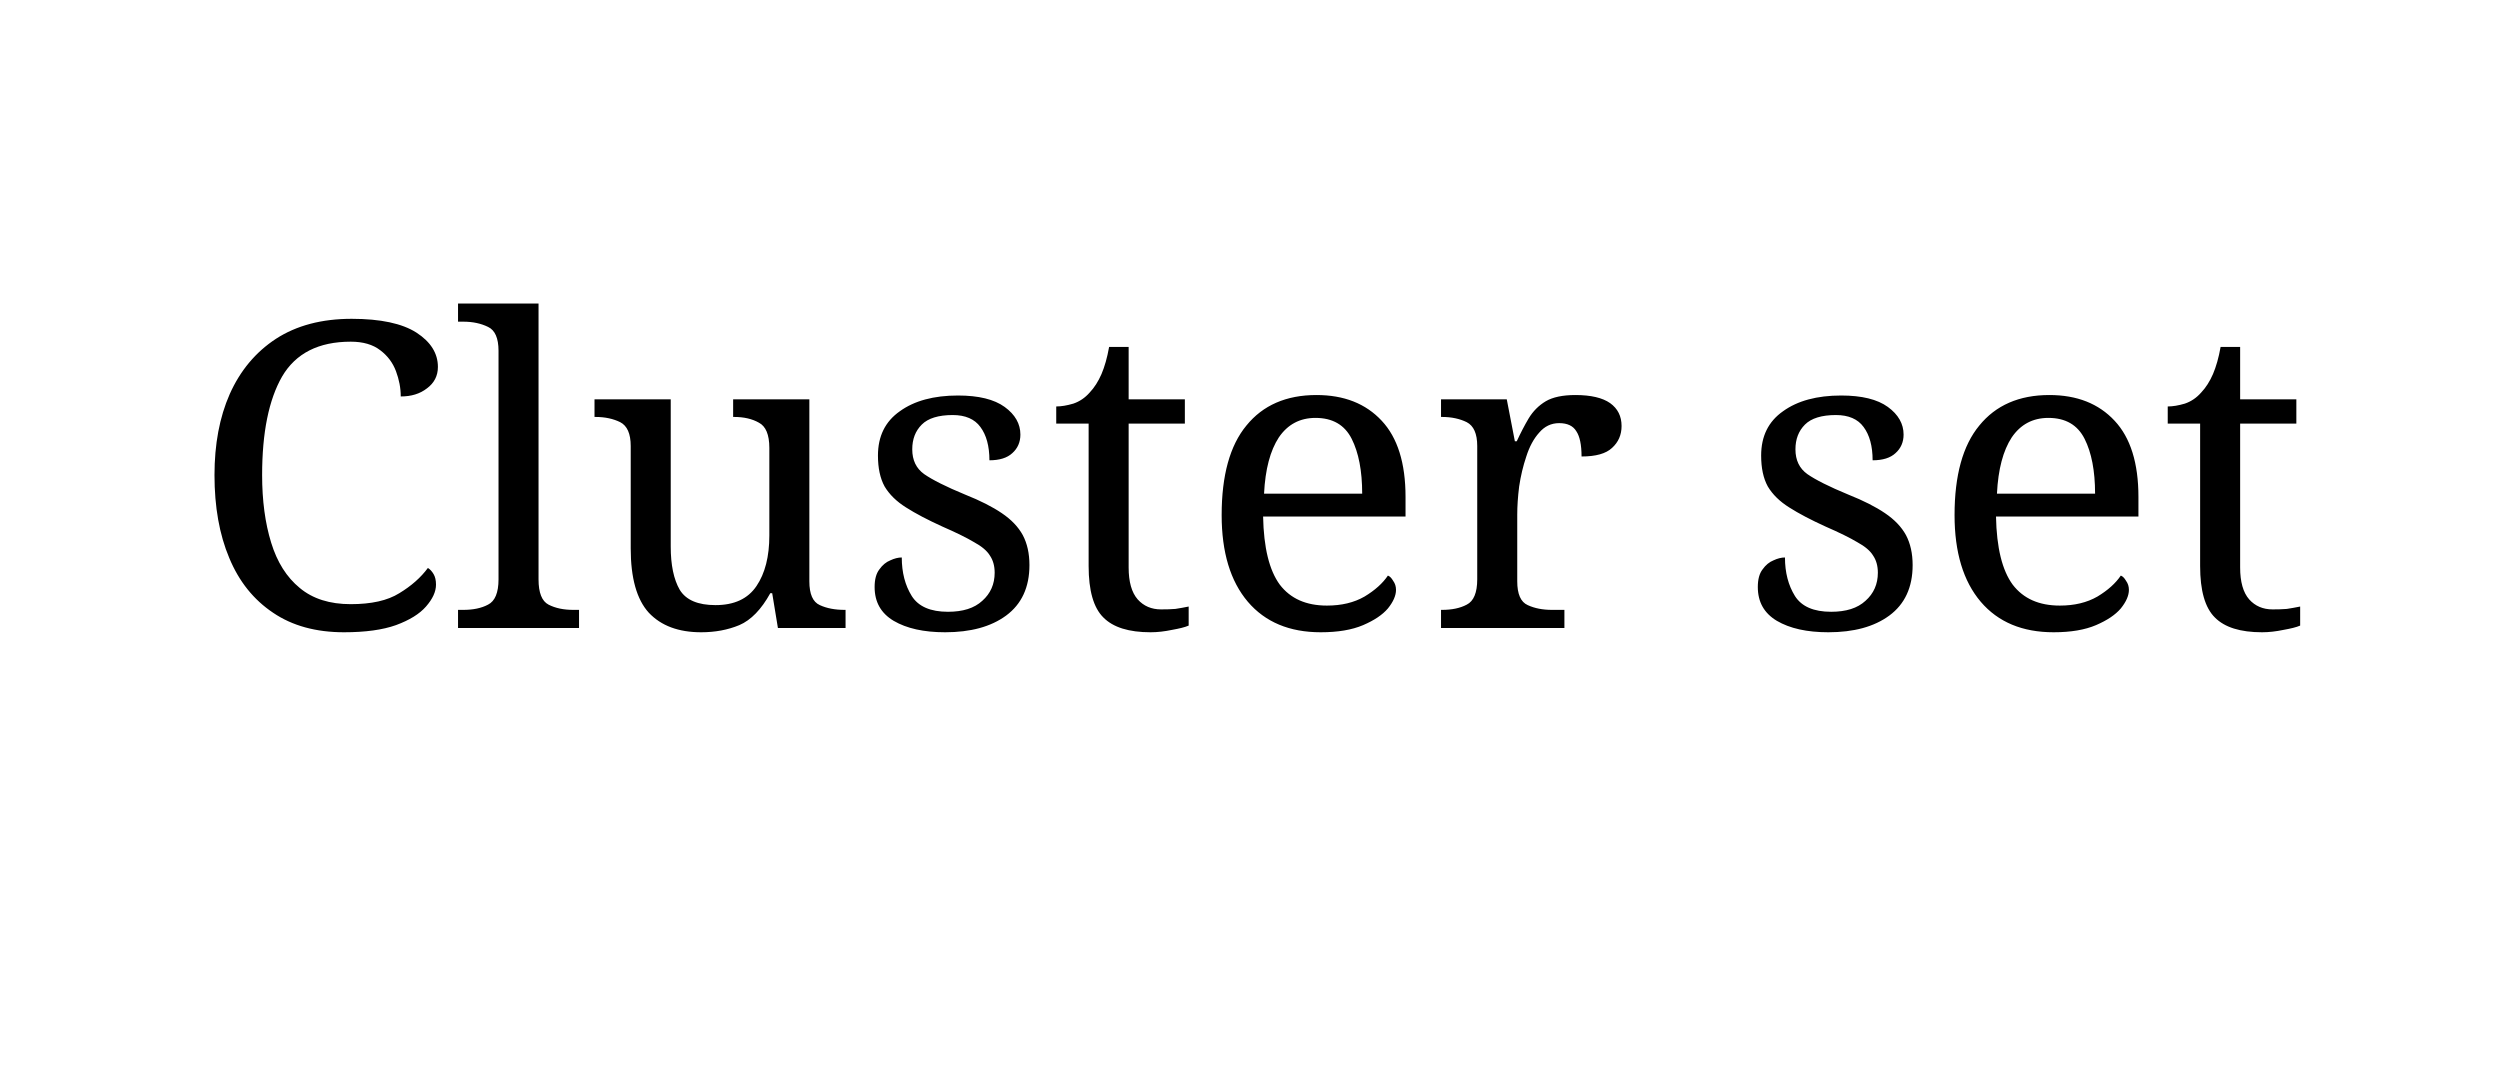
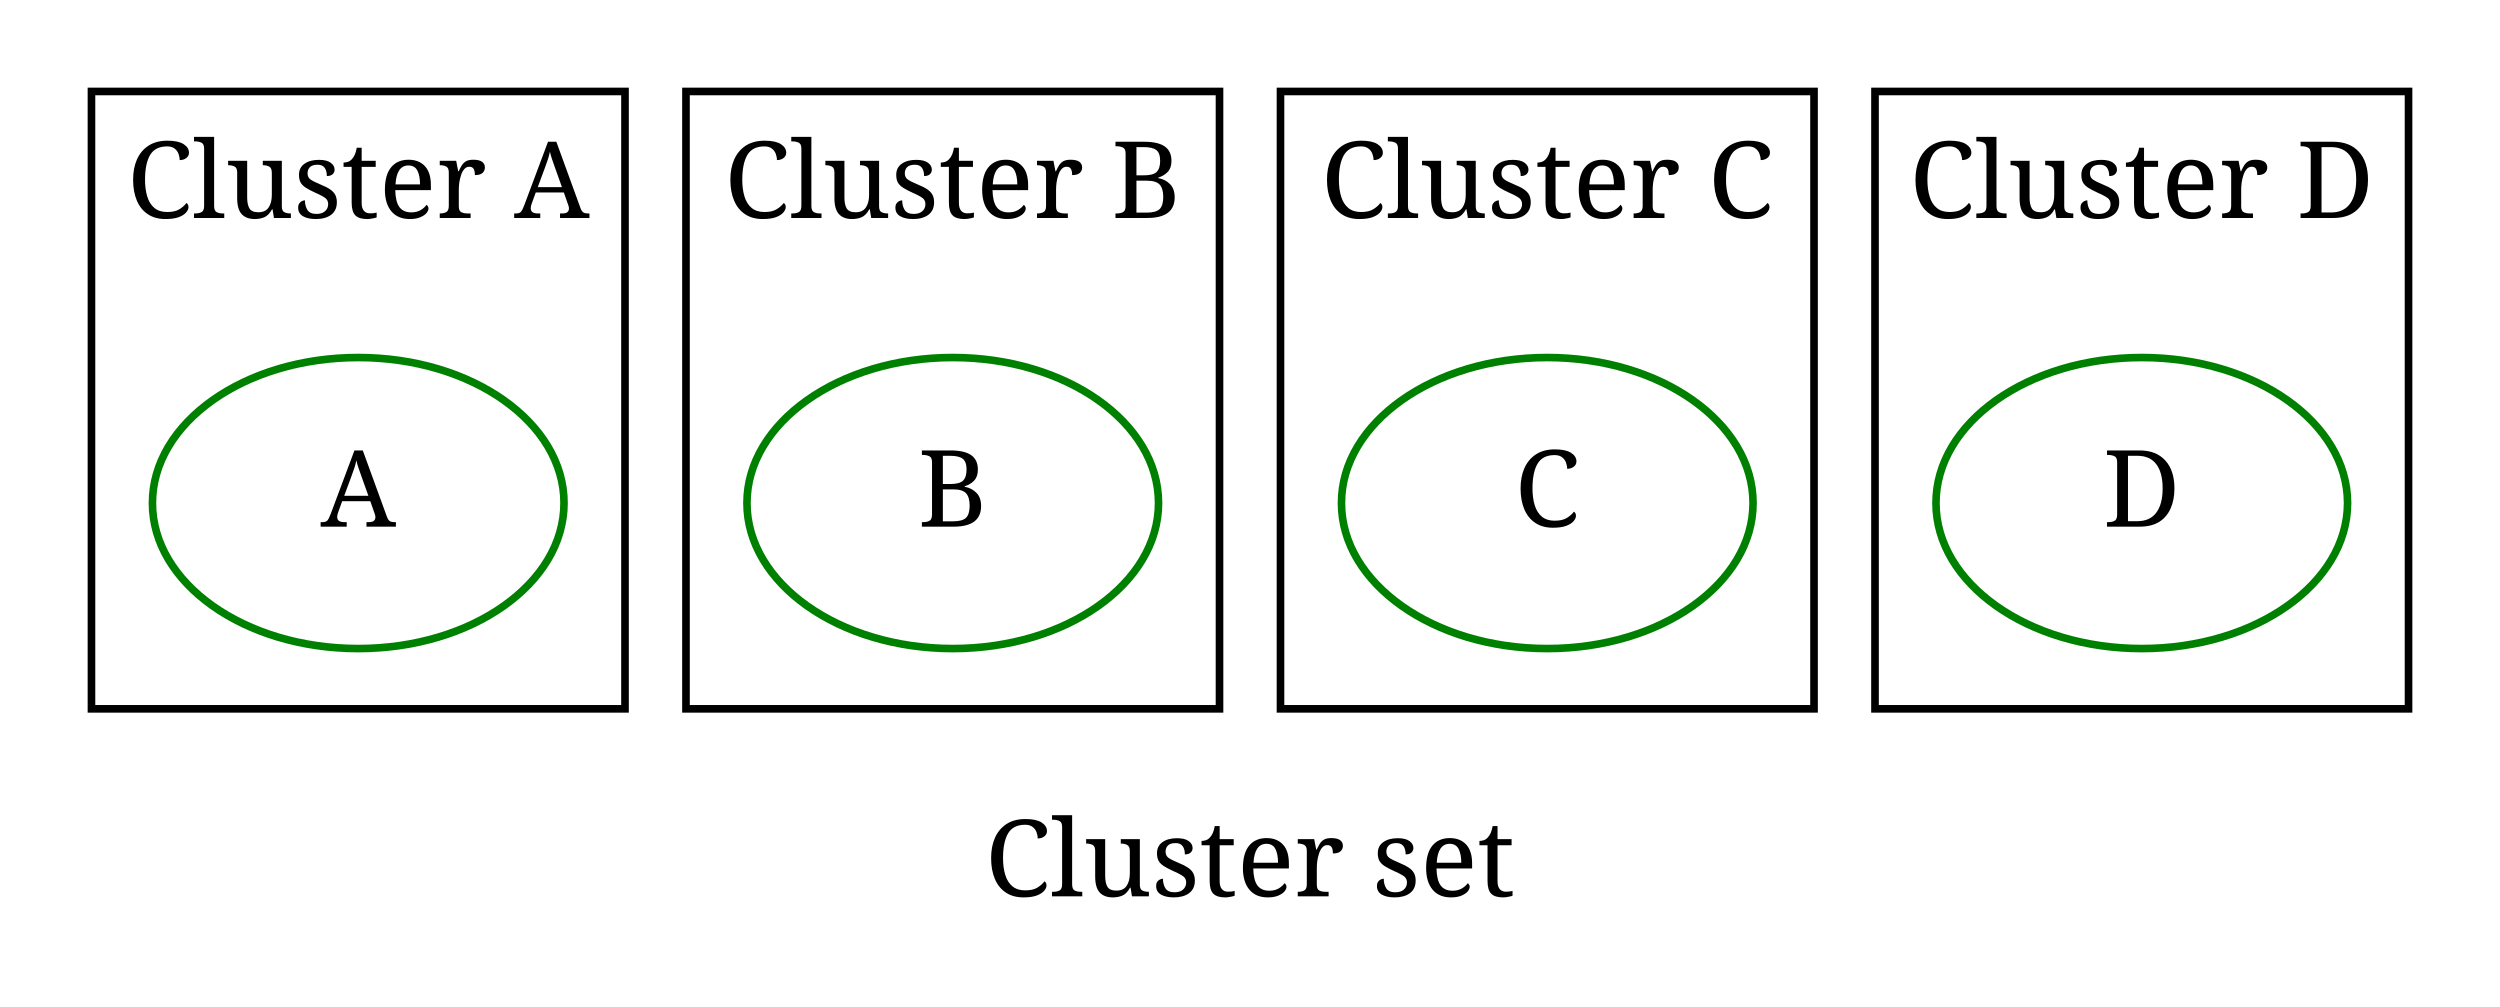
- <svg xmlns="http://www.w3.org/2000/svg" width="82pt" height="35pt" viewBox="0.00 0.00 82.00 35.00">
-   <g id="graph1" class="graph" transform="scale(1 1) rotate(0) translate(4 31)">
-     <polygon fill="white" stroke="white" points="-4,5 -4,-31 79,-31 79,5 -4,5" />
-     <text text-anchor="middle" x="37" y="-10.4" font-family="Times Roman,serif" font-size="14.00">Cluster set</text>
+ <svg xmlns="http://www.w3.org/2000/svg" width="328pt" height="132pt" viewBox="0.00 0.00 328.00 132.00">
+   <g id="graph1" class="graph" transform="scale(1 1) rotate(0) translate(4 128)">
+     <polygon fill="white" stroke="white" points="-4,5 -4,-128 325,-128 325,5 -4,5" />
+     <text text-anchor="middle" x="160" y="-10.4" font-family="Times Roman,serif" font-size="14.00">Cluster set</text>
+     <g id="graph2" class="cluster">
+       <polygon fill="none" stroke="black" points="8,-35 8,-116 78,-116 78,-35 8,-35" />
+       <text text-anchor="middle" x="43" y="-99.4" font-family="Times Roman,serif" font-size="14.00">Cluster A</text>
+     </g>
+     <g id="graph3" class="cluster">
+       <polygon fill="none" stroke="black" points="86,-35 86,-116 156,-116 156,-35 86,-35" />
+       <text text-anchor="middle" x="121" y="-99.4" font-family="Times Roman,serif" font-size="14.00">Cluster B</text>
+     </g>
+     <g id="graph4" class="cluster">
+       <polygon fill="none" stroke="black" points="164,-35 164,-116 234,-116 234,-35 164,-35" />
+       <text text-anchor="middle" x="199" y="-99.4" font-family="Times Roman,serif" font-size="14.00">Cluster C</text>
+     </g>
+     <g id="graph5" class="cluster">
+       <polygon fill="none" stroke="black" points="242,-35 242,-116 312,-116 312,-35 242,-35" />
+       <text text-anchor="middle" x="277" y="-99.4" font-family="Times Roman,serif" font-size="14.00">Cluster D</text>
+     </g>
+     <g id="node2" class="node">
+       <ellipse fill="none" stroke="green" cx="43" cy="-62" rx="27" ry="19.092" />
+       <text text-anchor="middle" x="43" y="-58.9" font-family="Times Roman,serif" font-size="14.00">A</text>
+     </g>
+     <g id="node4" class="node">
+       <ellipse fill="none" stroke="green" cx="121" cy="-62" rx="27" ry="19.092" />
+       <text text-anchor="middle" x="121" y="-58.9" font-family="Times Roman,serif" font-size="14.00">B</text>
+     </g>
+     <g id="node6" class="node">
+       <ellipse fill="none" stroke="green" cx="199" cy="-62" rx="27" ry="19.092" />
+       <text text-anchor="middle" x="199" y="-58.9" font-family="Times Roman,serif" font-size="14.00">C</text>
+     </g>
+     <g id="node8" class="node">
+       <ellipse fill="none" stroke="green" cx="277" cy="-62" rx="27" ry="19.092" />
+       <text text-anchor="middle" x="277" y="-58.9" font-family="Times Roman,serif" font-size="14.00">D</text>
+     </g>
  </g>
</svg>
